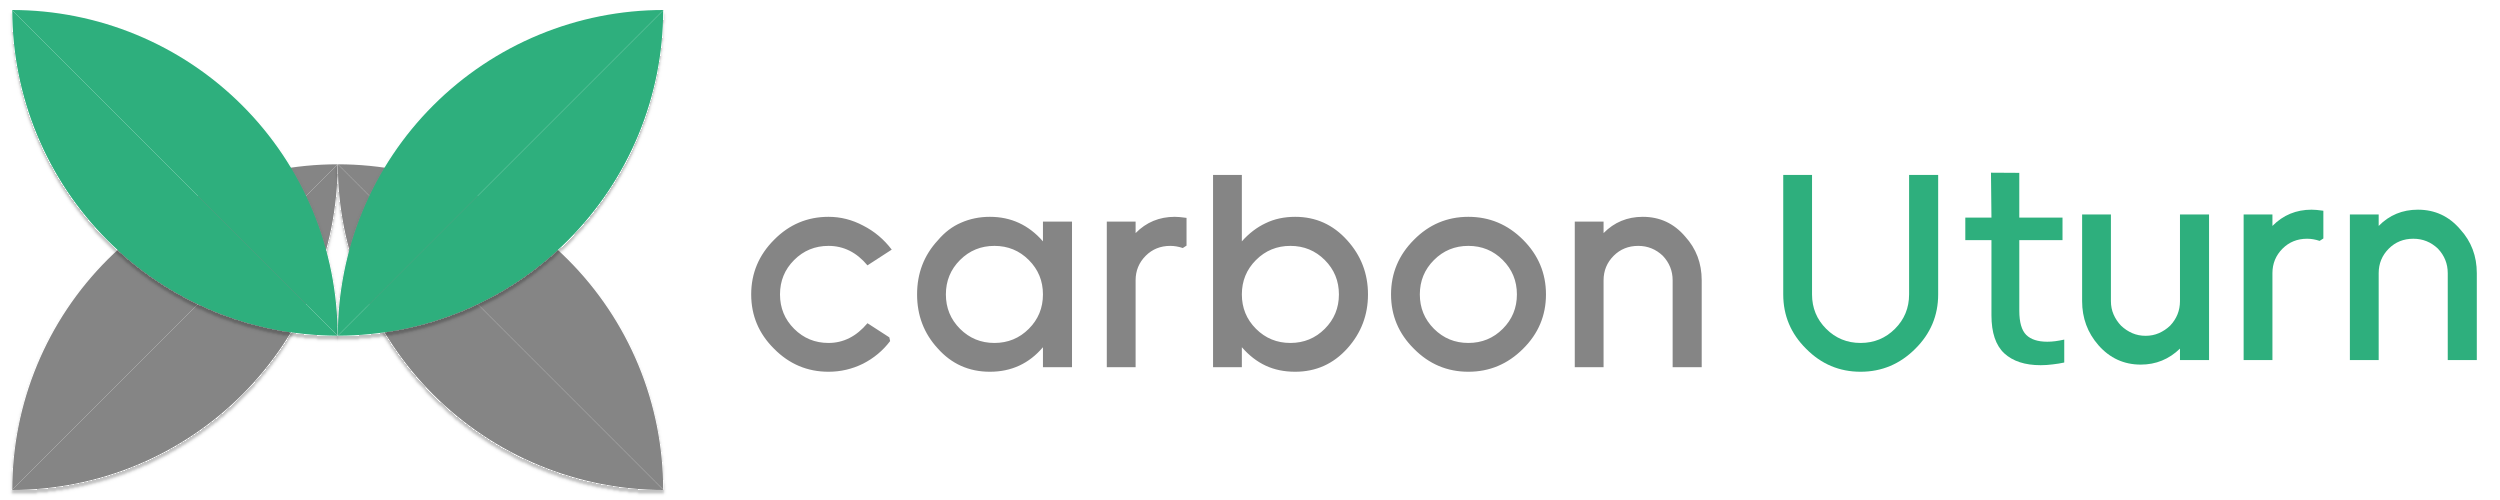
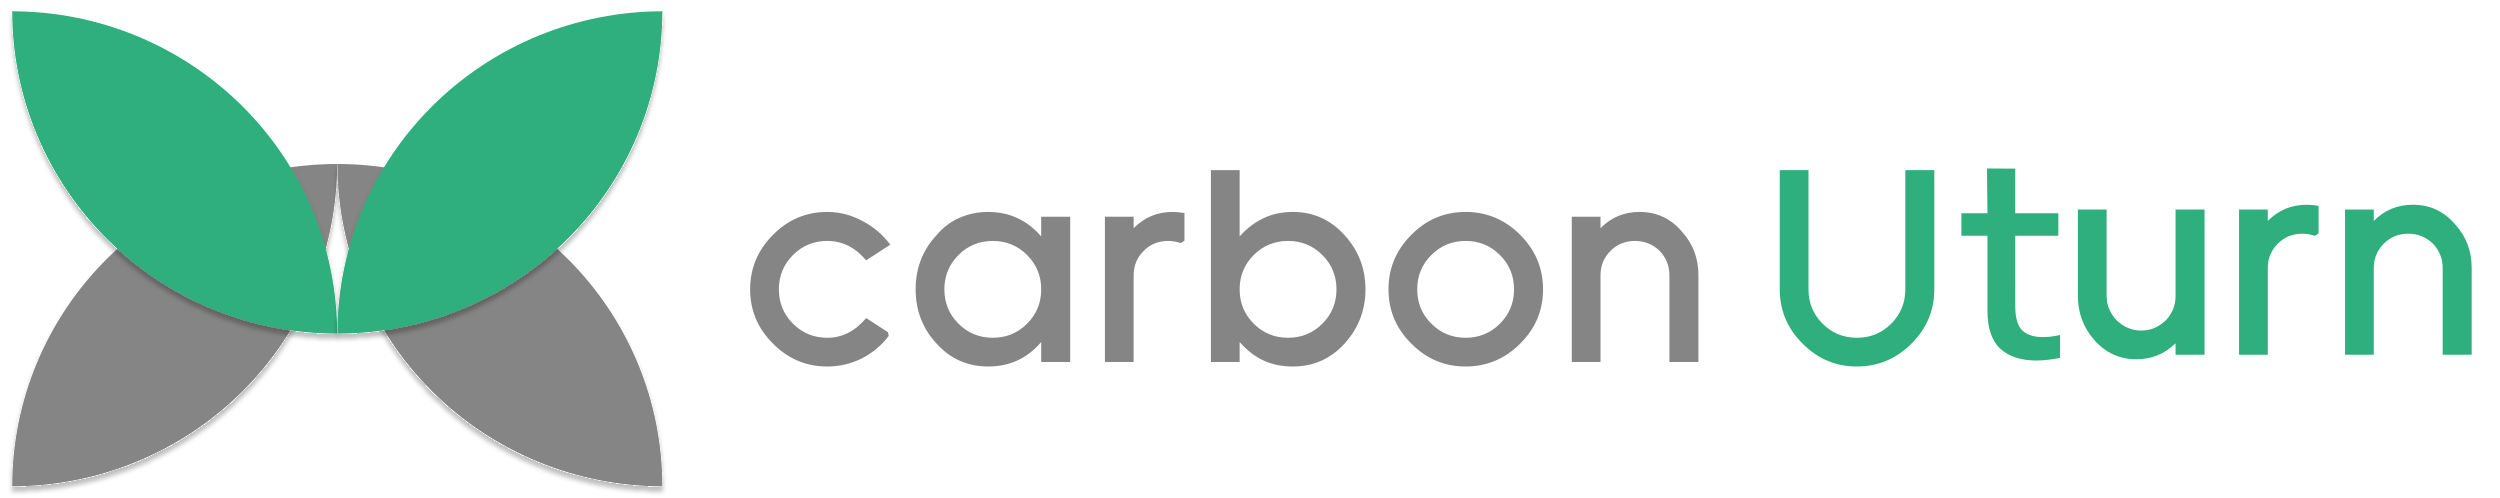
- <svg xmlns="http://www.w3.org/2000/svg" width="210" height="42" viewBox="0 0 210 42" fill="none">
-   <g filter="url(#filter0_d_557_137)">
-     <path d="M20.346 33.147C17.806 35.687 14.79 37.702 11.47 39.077C8.151 40.452 4.593 41.16 1 41.16L28.36 13.8C28.36 17.393 27.652 20.951 26.277 24.27C24.902 27.59 22.887 30.606 20.346 33.147Z" fill="#858585" />
-     <path d="M17.901 15.881C21.217 14.508 24.771 13.801 28.359 13.801L1.031 41.129C1.031 37.54 1.738 33.987 3.112 30.671C4.485 27.355 6.498 24.343 9.036 21.805C11.573 19.267 14.586 17.254 17.901 15.881Z" fill="#858585" />
+ <svg xmlns="http://www.w3.org/2000/svg" width="211" height="42" viewBox="0 0 211 42" fill="none">
+   <g filter="url(#filter0_d_729_655)">
+     <path fill-rule="evenodd" clip-rule="evenodd" d="M11.507 38.977C14.838 37.609 17.865 35.605 20.415 33.079C22.965 30.552 24.987 27.553 26.367 24.252C27.747 20.951 28.457 17.413 28.457 13.84L28.456 13.841C24.855 13.841 21.289 14.544 17.961 15.909C14.634 17.275 11.611 19.277 9.064 21.8C6.517 24.324 4.497 27.32 3.119 30.617C1.741 33.914 1.031 37.448 1.031 41.017L1 41.048C4.606 41.048 8.176 40.344 11.507 38.977Z" fill="#858585" />
  </g>
-   <g filter="url(#filter1_d_557_137)">
-     <path d="M36.391 33.147C38.932 35.687 41.948 37.702 45.267 39.077C48.587 40.452 52.144 41.16 55.737 41.16L28.378 13.8C28.378 17.393 29.085 20.951 30.46 24.27C31.835 27.59 33.85 30.606 36.391 33.147Z" fill="#858585" />
-     <path d="M38.836 15.881C35.52 14.508 31.967 13.801 28.378 13.801L55.706 41.129C55.706 37.54 54.999 33.987 53.626 30.671C52.252 27.355 50.239 24.343 47.702 21.805C45.164 19.267 42.151 17.254 38.836 15.881Z" fill="#858585" />
+   <g filter="url(#filter1_d_729_655)">
+     <path fill-rule="evenodd" clip-rule="evenodd" d="M45.424 38.977C42.093 37.609 39.066 35.605 36.517 33.079C33.967 30.552 31.945 27.553 30.565 24.252C29.185 20.951 28.475 17.413 28.475 13.84L28.475 13.841C32.077 13.841 35.643 14.544 38.97 15.909C42.298 17.275 45.321 19.277 47.868 21.8C50.414 24.324 52.434 27.32 53.813 30.617C55.191 33.914 55.9 37.448 55.9 41.017L55.932 41.048C52.326 41.048 48.756 40.344 45.424 38.977Z" fill="#858585" />
  </g>
-   <g filter="url(#filter2_d_557_137)">
-     <path d="M20.346 8.854C17.806 6.313 14.79 4.298 11.47 2.923C8.151 1.548 4.593 0.84 1 0.84L28.36 28.2C28.36 24.607 27.652 21.049 26.277 17.73C24.902 14.41 22.887 11.394 20.346 8.854Z" fill="#2EAF7D" />
-     <path d="M17.901 26.119C21.217 27.492 24.771 28.199 28.359 28.199L1.031 0.871C1.031 4.46 1.738 8.014 3.112 11.329C4.485 14.645 6.498 17.657 9.036 20.195C11.573 22.733 14.586 24.746 17.901 26.119Z" fill="#2EAF7D" />
+   <g filter="url(#filter2_d_729_655)">
+     <path fill-rule="evenodd" clip-rule="evenodd" d="M11.507 3.023C14.838 4.391 17.865 6.395 20.415 8.921C22.965 11.448 24.987 14.447 26.367 17.748C27.747 21.049 28.457 24.587 28.457 28.16L28.456 28.159C24.855 28.159 21.289 27.456 17.961 26.09C14.634 24.725 11.611 22.723 9.064 20.2C6.517 17.676 4.497 14.68 3.119 11.383C1.741 8.086 1.031 4.552 1.031 0.983L1 0.952C4.606 0.952 8.176 1.656 11.507 3.023Z" fill="#2EAF7D" />
  </g>
-   <g filter="url(#filter3_d_557_137)">
-     <path d="M36.391 8.854C38.932 6.313 41.948 4.298 45.267 2.923C48.587 1.548 52.144 0.84 55.737 0.84L28.378 28.2C28.378 24.607 29.085 21.049 30.46 17.73C31.835 14.41 33.85 11.394 36.391 8.854Z" fill="#2EAF7D" />
-     <path d="M38.836 26.119C35.52 27.492 31.967 28.199 28.378 28.199L55.706 0.871C55.706 4.46 54.999 8.014 53.626 11.329C52.252 14.645 50.239 17.657 47.702 20.195C45.164 22.733 42.151 24.746 38.836 26.119Z" fill="#2EAF7D" />
+   <g filter="url(#filter3_d_729_655)">
+     <path fill-rule="evenodd" clip-rule="evenodd" d="M45.424 3.023C42.093 4.391 39.066 6.395 36.517 8.921C33.967 11.448 31.945 14.447 30.565 17.748C29.185 21.049 28.475 24.587 28.475 28.16L28.475 28.159C32.077 28.159 35.643 27.456 38.97 26.09C42.298 24.725 45.321 22.723 47.868 20.2C50.414 17.676 52.434 14.68 53.813 11.383C55.191 8.086 55.9 4.552 55.9 0.983L55.932 0.952C52.326 0.952 48.756 1.656 45.424 3.023Z" fill="#2EAF7D" />
  </g>
-   <path d="M74.704 28.338L74.771 28.651C74.159 29.458 73.397 30.092 72.486 30.555C71.575 31.003 70.612 31.227 69.596 31.227C67.819 31.227 66.296 30.585 65.027 29.301C63.742 28.031 63.1 26.508 63.1 24.731C63.1 22.954 63.742 21.423 65.027 20.139C66.296 18.855 67.819 18.213 69.596 18.213C70.612 18.213 71.582 18.459 72.508 18.952C73.449 19.43 74.248 20.102 74.905 20.968L72.867 22.29C71.956 21.199 70.866 20.654 69.596 20.654C68.462 20.654 67.498 21.05 66.707 21.842C65.915 22.633 65.52 23.596 65.52 24.731C65.52 25.866 65.915 26.829 66.707 27.621C67.498 28.412 68.462 28.808 69.596 28.808C70.851 28.808 71.941 28.255 72.867 27.15L74.704 28.338ZM90.049 30.846H87.608V29.166C86.443 30.54 84.957 31.227 83.15 31.227C81.388 31.227 79.924 30.57 78.76 29.256C77.61 28.002 77.035 26.493 77.035 24.731C77.035 22.954 77.617 21.438 78.782 20.184C79.349 19.512 79.999 19.019 80.731 18.706C81.477 18.377 82.284 18.213 83.15 18.213C84.927 18.213 86.413 18.9 87.608 20.274V18.616H90.049V30.846ZM87.608 24.731C87.608 23.596 87.212 22.633 86.42 21.842C85.629 21.05 84.666 20.654 83.531 20.654C82.396 20.654 81.433 21.05 80.641 21.842C79.85 22.633 79.454 23.596 79.454 24.731C79.454 25.866 79.85 26.829 80.641 27.621C81.433 28.412 82.396 28.808 83.531 28.808C84.666 28.808 85.629 28.412 86.42 27.621C87.212 26.829 87.608 25.866 87.608 24.731ZM99.669 20.632L99.355 20.834C98.997 20.714 98.646 20.654 98.302 20.654C97.481 20.654 96.794 20.931 96.242 21.483C95.674 22.051 95.391 22.738 95.391 23.544V30.846H92.971V18.616H95.391V19.579C96.287 18.668 97.384 18.213 98.683 18.213C98.803 18.213 98.945 18.22 99.109 18.235C99.273 18.25 99.46 18.273 99.669 18.302V20.632ZM114.911 24.731C114.911 26.463 114.336 27.972 113.186 29.256C112.006 30.57 110.543 31.227 108.796 31.227C107.87 31.227 107.041 31.055 106.309 30.712C105.577 30.369 104.913 29.853 104.316 29.166V30.846H101.896V14.696H104.316V20.274C104.913 19.602 105.577 19.094 106.309 18.75C107.041 18.392 107.87 18.213 108.796 18.213C110.528 18.213 111.984 18.87 113.164 20.184C114.328 21.468 114.911 22.984 114.911 24.731ZM112.469 24.731C112.469 23.596 112.073 22.633 111.282 21.842C110.49 21.05 109.527 20.654 108.392 20.654C107.257 20.654 106.294 21.05 105.503 21.842C104.711 22.633 104.316 23.596 104.316 24.731C104.316 25.866 104.711 26.829 105.503 27.621C106.294 28.412 107.257 28.808 108.392 28.808C109.527 28.808 110.49 28.412 111.282 27.621C112.073 26.829 112.469 25.866 112.469 24.731ZM129.862 24.731C129.862 26.508 129.22 28.031 127.935 29.301C126.651 30.585 125.12 31.227 123.343 31.227C121.566 31.227 120.043 30.585 118.774 29.301C117.489 28.031 116.847 26.508 116.847 24.731C116.847 22.954 117.489 21.423 118.774 20.139C120.043 18.855 121.566 18.213 123.343 18.213C125.12 18.213 126.651 18.855 127.935 20.139C129.22 21.423 129.862 22.954 129.862 24.731ZM127.42 24.731C127.42 23.596 127.024 22.633 126.233 21.842C125.441 21.05 124.478 20.654 123.343 20.654C122.208 20.654 121.245 21.05 120.454 21.842C119.662 22.633 119.266 23.596 119.266 24.731C119.266 25.866 119.662 26.829 120.454 27.621C121.245 28.412 122.208 28.808 123.343 28.808C124.478 28.808 125.441 28.412 126.233 27.621C127.024 26.829 127.42 25.866 127.42 24.731ZM142.943 30.846H140.502V23.544C140.502 22.753 140.225 22.066 139.673 21.483C139.09 20.931 138.403 20.654 137.612 20.654C136.791 20.654 136.104 20.931 135.551 21.483C134.984 22.051 134.7 22.738 134.7 23.544V30.846H132.281V18.616H134.7V19.579C135.596 18.668 136.694 18.213 137.993 18.213C139.426 18.213 140.614 18.765 141.554 19.87C142.48 20.886 142.943 22.11 142.943 23.544V30.846Z" fill="#858585" />
-   <path d="M185.56 30.246H183.118V29.283C182.193 30.179 181.095 30.627 179.826 30.627C178.407 30.627 177.22 30.082 176.264 28.992C175.353 27.947 174.898 26.715 174.898 25.296V18.016H177.317V25.296C177.317 25.699 177.392 26.073 177.541 26.416C177.69 26.759 177.899 27.073 178.168 27.357C178.452 27.626 178.765 27.835 179.109 27.984C179.452 28.133 179.826 28.208 180.229 28.208C180.632 28.208 181.005 28.133 181.349 27.984C181.692 27.835 182.006 27.626 182.29 27.357C182.842 26.774 183.118 26.087 183.118 25.296V18.016H185.56V30.246ZM195.162 20.032L194.849 20.234C194.49 20.114 194.14 20.054 193.796 20.054C192.975 20.054 192.288 20.331 191.735 20.883C191.168 21.451 190.884 22.138 190.884 22.944V30.246H188.465V18.016H190.884V18.979C191.78 18.068 192.878 17.613 194.177 17.613C194.296 17.613 194.438 17.62 194.602 17.635C194.767 17.65 194.953 17.672 195.162 17.702V20.032ZM208.052 30.246H205.611V22.944C205.611 22.152 205.334 21.466 204.782 20.883C204.199 20.331 203.513 20.054 202.721 20.054C201.9 20.054 201.213 20.331 200.66 20.883C200.093 21.451 199.809 22.138 199.809 22.944V30.246H197.39V18.016H199.809V18.979C200.705 18.068 201.803 17.613 203.102 17.613C204.535 17.613 205.723 18.165 206.663 19.27C207.589 20.286 208.052 21.51 208.052 22.944V30.246Z" fill="#2EAF7D" />
-   <path d="M171.414 30.676C170.1 30.676 169.081 30.344 168.357 29.679C167.64 29.007 167.282 27.943 167.282 26.487V18.278L167.242 14.506L169.62 14.52L169.622 26.106C169.622 27.07 169.817 27.745 170.205 28.134C170.593 28.514 171.183 28.705 171.974 28.705C172.198 28.705 172.422 28.69 172.646 28.66C172.87 28.63 173.121 28.585 173.397 28.526V30.452C173.091 30.519 172.766 30.571 172.422 30.609C172.086 30.654 171.75 30.676 171.414 30.676ZM165.086 20.17V18.278H173.251V20.17H165.086Z" fill="#2EAF7D" />
-   <path d="M162.806 24.731C162.806 26.508 162.164 28.031 160.88 29.301C159.595 30.585 158.065 31.227 156.288 31.227C154.51 31.227 152.987 30.585 151.718 29.301C150.434 28.031 149.792 26.508 149.792 24.731V14.696H152.211V24.731C152.211 25.866 152.606 26.829 153.398 27.621C154.189 28.412 155.153 28.808 156.288 28.808C157.422 28.808 158.386 28.412 159.177 27.621C159.969 26.829 160.364 25.866 160.364 24.731V14.696H162.806V24.731Z" fill="#2EAF7D" />
+   <path d="M74.943 28.036L75.01 28.351C74.397 29.159 73.633 29.795 72.72 30.259C71.807 30.708 70.842 30.933 69.824 30.933C68.042 30.933 66.516 30.289 65.243 29.002C63.956 27.73 63.312 26.203 63.312 24.421C63.312 22.64 63.956 21.106 65.243 19.818C66.516 18.531 68.042 17.887 69.824 17.887C70.842 17.887 71.815 18.134 72.743 18.628C73.686 19.107 74.487 19.781 75.145 20.649L73.102 21.974C72.189 20.881 71.096 20.335 69.824 20.335C68.686 20.335 67.721 20.732 66.927 21.525C66.134 22.318 65.737 23.284 65.737 24.421C65.737 25.559 66.134 26.524 66.927 27.318C67.721 28.111 68.686 28.508 69.824 28.508C71.081 28.508 72.174 27.954 73.102 26.846L74.943 28.036ZM90.325 30.551H87.878V28.867C86.71 30.244 85.221 30.933 83.41 30.933C81.643 30.933 80.176 30.274 79.009 28.957C77.856 27.7 77.28 26.188 77.28 24.421C77.28 22.64 77.864 21.121 79.031 19.863C79.6 19.19 80.251 18.696 80.985 18.381C81.733 18.052 82.541 17.887 83.41 17.887C85.191 17.887 86.68 18.576 87.878 19.953V18.291H90.325V30.551ZM87.878 24.421C87.878 23.284 87.481 22.318 86.688 21.525C85.895 20.732 84.929 20.335 83.791 20.335C82.654 20.335 81.688 20.732 80.895 21.525C80.102 22.318 79.705 23.284 79.705 24.421C79.705 25.559 80.102 26.524 80.895 27.318C81.688 28.111 82.654 28.508 83.791 28.508C84.929 28.508 85.895 28.111 86.688 27.318C87.481 26.524 87.878 25.559 87.878 24.421ZM99.968 20.312L99.654 20.514C99.295 20.395 98.943 20.335 98.599 20.335C97.775 20.335 97.087 20.612 96.533 21.166C95.964 21.734 95.68 22.423 95.68 23.231V30.551H93.255V18.291H95.68V19.257C96.578 18.344 97.678 17.887 98.98 17.887C99.1 17.887 99.242 17.895 99.407 17.91C99.572 17.925 99.759 17.947 99.968 17.977V20.312ZM115.246 24.421C115.246 26.158 114.67 27.67 113.518 28.957C112.335 30.274 110.868 30.933 109.117 30.933C108.189 30.933 107.358 30.761 106.624 30.416C105.891 30.072 105.225 29.556 104.626 28.867V30.551H102.201V14.362H104.626V19.953C105.225 19.279 105.891 18.77 106.624 18.426C107.358 18.067 108.189 17.887 109.117 17.887C110.853 17.887 112.313 18.546 113.495 19.863C114.663 21.151 115.246 22.67 115.246 24.421ZM112.799 24.421C112.799 23.284 112.402 22.318 111.609 21.525C110.816 20.732 109.85 20.335 108.712 20.335C107.575 20.335 106.609 20.732 105.816 21.525C105.023 22.318 104.626 23.284 104.626 24.421C104.626 25.559 105.023 26.524 105.816 27.318C106.609 28.111 107.575 28.508 108.712 28.508C109.85 28.508 110.816 28.111 111.609 27.318C112.402 26.524 112.799 25.559 112.799 24.421ZM130.233 24.421C130.233 26.203 129.59 27.73 128.302 29.002C127.015 30.289 125.481 30.933 123.699 30.933C121.918 30.933 120.391 30.289 119.119 29.002C117.831 27.73 117.188 26.203 117.188 24.421C117.188 22.64 117.831 21.106 119.119 19.818C120.391 18.531 121.918 17.887 123.699 17.887C125.481 17.887 127.015 18.531 128.302 19.818C129.59 21.106 130.233 22.64 130.233 24.421ZM127.786 24.421C127.786 23.284 127.389 22.318 126.596 21.525C125.802 20.732 124.837 20.335 123.699 20.335C122.562 20.335 121.596 20.732 120.803 21.525C120.009 22.318 119.613 23.284 119.613 24.421C119.613 25.559 120.009 26.524 120.803 27.318C121.596 28.111 122.562 28.508 123.699 28.508C124.837 28.508 125.802 28.111 126.596 27.318C127.389 26.524 127.786 25.559 127.786 24.421ZM143.346 30.551H140.898V23.231C140.898 22.438 140.622 21.749 140.068 21.166C139.484 20.612 138.795 20.335 138.002 20.335C137.179 20.335 136.49 20.612 135.936 21.166C135.367 21.734 135.083 22.423 135.083 23.231V30.551H132.658V18.291H135.083V19.257C135.981 18.344 137.081 17.887 138.384 17.887C139.821 17.887 141.011 18.441 141.954 19.549C142.882 20.567 143.346 21.794 143.346 23.231V30.551Z" fill="#858585" />
+   <path d="M186.064 29.942H183.617V28.977C182.688 29.875 181.588 30.324 180.316 30.324C178.894 30.324 177.704 29.778 176.746 28.685C175.833 27.637 175.376 26.402 175.376 24.98V17.683H177.801V24.98C177.801 25.384 177.876 25.759 178.026 26.103C178.175 26.447 178.385 26.762 178.654 27.046C178.939 27.315 179.253 27.525 179.597 27.675C179.942 27.824 180.316 27.899 180.72 27.899C181.124 27.899 181.498 27.824 181.843 27.675C182.187 27.525 182.501 27.315 182.786 27.046C183.34 26.462 183.617 25.773 183.617 24.98V17.683H186.064V29.942ZM195.689 19.704L195.375 19.906C195.016 19.786 194.664 19.726 194.32 19.726C193.496 19.726 192.808 20.003 192.254 20.557C191.685 21.126 191.401 21.814 191.401 22.623V29.942H188.976V17.683H191.401V18.648C192.299 17.735 193.399 17.279 194.701 17.279C194.821 17.279 194.963 17.286 195.128 17.301C195.293 17.316 195.48 17.338 195.689 17.368V19.704ZM208.61 29.942H206.163V22.623C206.163 21.829 205.886 21.141 205.332 20.557C204.748 20.003 204.059 19.726 203.266 19.726C202.443 19.726 201.754 20.003 201.2 20.557C200.632 21.126 200.347 21.814 200.347 22.623V29.942H197.922V17.683H200.347V18.648C201.245 17.735 202.345 17.279 203.648 17.279C205.085 17.279 206.275 17.832 207.218 18.94C208.146 19.958 208.61 21.186 208.61 22.623V29.942Z" fill="#2EAF7D" />
+   <path d="M171.884 30.428C170.567 30.428 169.545 30.095 168.819 29.429C168.101 28.755 167.741 27.689 167.741 26.229V18L167.702 14.219L170.086 14.234L170.088 25.848C170.088 26.813 170.282 27.49 170.672 27.88C171.061 28.261 171.652 28.452 172.445 28.452C172.67 28.452 172.895 28.437 173.119 28.407C173.344 28.377 173.594 28.332 173.871 28.273V30.203C173.564 30.271 173.239 30.323 172.895 30.361C172.558 30.406 172.221 30.428 171.884 30.428ZM165.541 19.897V18H173.725V19.897H165.541Z" fill="#2EAF7D" />
+   <path d="M163.256 24.421C163.256 26.203 162.612 27.73 161.325 29.002C160.038 30.289 158.503 30.933 156.722 30.933C154.941 30.933 153.414 30.289 152.142 29.002C150.854 27.73 150.211 26.203 150.211 24.421V14.362H152.636V24.421C152.636 25.559 153.032 26.524 153.826 27.318C154.619 28.111 155.584 28.508 156.722 28.508C157.86 28.508 158.825 28.111 159.619 27.318C160.412 26.524 160.809 25.559 160.809 24.421V14.362H163.256V24.421Z" fill="#2EAF7D" />
  <defs>
-     <filter id="filter0_d_557_137" x="0.714" y="13.8" width="27.931" height="27.931" filterUnits="userSpaceOnUse" color-interpolation-filters="sRGB">
+     <filter id="filter0_d_729_655" x="0.602" y="13.84" width="28.253" height="28.003" filterUnits="userSpaceOnUse" color-interpolation-filters="sRGB">
      <feFlood flood-opacity="0" result="BackgroundImageFix" />
      <feColorMatrix in="SourceAlpha" type="matrix" values="0 0 0 0 0 0 0 0 0 0 0 0 0 0 0 0 0 0 127 0" result="hardAlpha" />
-       <feOffset dy="0.286" />
-       <feGaussianBlur stdDeviation="0.143" />
+       <feOffset dy="0.398" />
+       <feGaussianBlur stdDeviation="0.199" />
      <feComposite in2="hardAlpha" operator="out" />
      <feColorMatrix type="matrix" values="0 0 0 0 0 0 0 0 0 0 0 0 0 0 0 0 0 0 0.25 0" />
-       <feBlend mode="normal" in2="BackgroundImageFix" result="effect1_dropShadow_557_137" />
-       <feBlend mode="normal" in="SourceGraphic" in2="effect1_dropShadow_557_137" result="shape" />
+       <feBlend mode="normal" in2="BackgroundImageFix" result="effect1_dropShadow_729_655" />
+       <feBlend mode="normal" in="SourceGraphic" in2="effect1_dropShadow_729_655" result="shape" />
    </filter>
-     <filter id="filter1_d_557_137" x="28.092" y="13.8" width="27.931" height="27.931" filterUnits="userSpaceOnUse" color-interpolation-filters="sRGB">
+     <filter id="filter1_d_729_655" x="28.077" y="13.84" width="28.253" height="28.003" filterUnits="userSpaceOnUse" color-interpolation-filters="sRGB">
      <feFlood flood-opacity="0" result="BackgroundImageFix" />
      <feColorMatrix in="SourceAlpha" type="matrix" values="0 0 0 0 0 0 0 0 0 0 0 0 0 0 0 0 0 0 127 0" result="hardAlpha" />
-       <feOffset dy="0.286" />
-       <feGaussianBlur stdDeviation="0.143" />
+       <feOffset dy="0.398" />
+       <feGaussianBlur stdDeviation="0.199" />
      <feComposite in2="hardAlpha" operator="out" />
      <feColorMatrix type="matrix" values="0 0 0 0 0 0 0 0 0 0 0 0 0 0 0 0 0 0 0.25 0" />
-       <feBlend mode="normal" in2="BackgroundImageFix" result="effect1_dropShadow_557_137" />
-       <feBlend mode="normal" in="SourceGraphic" in2="effect1_dropShadow_557_137" result="shape" />
+       <feBlend mode="normal" in2="BackgroundImageFix" result="effect1_dropShadow_729_655" />
+       <feBlend mode="normal" in="SourceGraphic" in2="effect1_dropShadow_729_655" result="shape" />
    </filter>
-     <filter id="filter2_d_557_137" x="0.714" y="0.84" width="27.931" height="27.931" filterUnits="userSpaceOnUse" color-interpolation-filters="sRGB">
+     <filter id="filter2_d_729_655" x="0.602" y="0.952" width="28.253" height="28.003" filterUnits="userSpaceOnUse" color-interpolation-filters="sRGB">
      <feFlood flood-opacity="0" result="BackgroundImageFix" />
      <feColorMatrix in="SourceAlpha" type="matrix" values="0 0 0 0 0 0 0 0 0 0 0 0 0 0 0 0 0 0 127 0" result="hardAlpha" />
-       <feOffset dy="0.286" />
-       <feGaussianBlur stdDeviation="0.143" />
+       <feOffset dy="0.398" />
+       <feGaussianBlur stdDeviation="0.199" />
      <feComposite in2="hardAlpha" operator="out" />
      <feColorMatrix type="matrix" values="0 0 0 0 0 0 0 0 0 0 0 0 0 0 0 0 0 0 0.25 0" />
-       <feBlend mode="normal" in2="BackgroundImageFix" result="effect1_dropShadow_557_137" />
-       <feBlend mode="normal" in="SourceGraphic" in2="effect1_dropShadow_557_137" result="shape" />
+       <feBlend mode="normal" in2="BackgroundImageFix" result="effect1_dropShadow_729_655" />
+       <feBlend mode="normal" in="SourceGraphic" in2="effect1_dropShadow_729_655" result="shape" />
    </filter>
-     <filter id="filter3_d_557_137" x="28.092" y="0.84" width="27.931" height="27.931" filterUnits="userSpaceOnUse" color-interpolation-filters="sRGB">
+     <filter id="filter3_d_729_655" x="28.077" y="0.952" width="28.253" height="28.003" filterUnits="userSpaceOnUse" color-interpolation-filters="sRGB">
      <feFlood flood-opacity="0" result="BackgroundImageFix" />
      <feColorMatrix in="SourceAlpha" type="matrix" values="0 0 0 0 0 0 0 0 0 0 0 0 0 0 0 0 0 0 127 0" result="hardAlpha" />
-       <feOffset dy="0.286" />
-       <feGaussianBlur stdDeviation="0.143" />
+       <feOffset dy="0.398" />
+       <feGaussianBlur stdDeviation="0.199" />
      <feComposite in2="hardAlpha" operator="out" />
      <feColorMatrix type="matrix" values="0 0 0 0 0 0 0 0 0 0 0 0 0 0 0 0 0 0 0.25 0" />
-       <feBlend mode="normal" in2="BackgroundImageFix" result="effect1_dropShadow_557_137" />
-       <feBlend mode="normal" in="SourceGraphic" in2="effect1_dropShadow_557_137" result="shape" />
+       <feBlend mode="normal" in2="BackgroundImageFix" result="effect1_dropShadow_729_655" />
+       <feBlend mode="normal" in="SourceGraphic" in2="effect1_dropShadow_729_655" result="shape" />
    </filter>
  </defs>
</svg>
